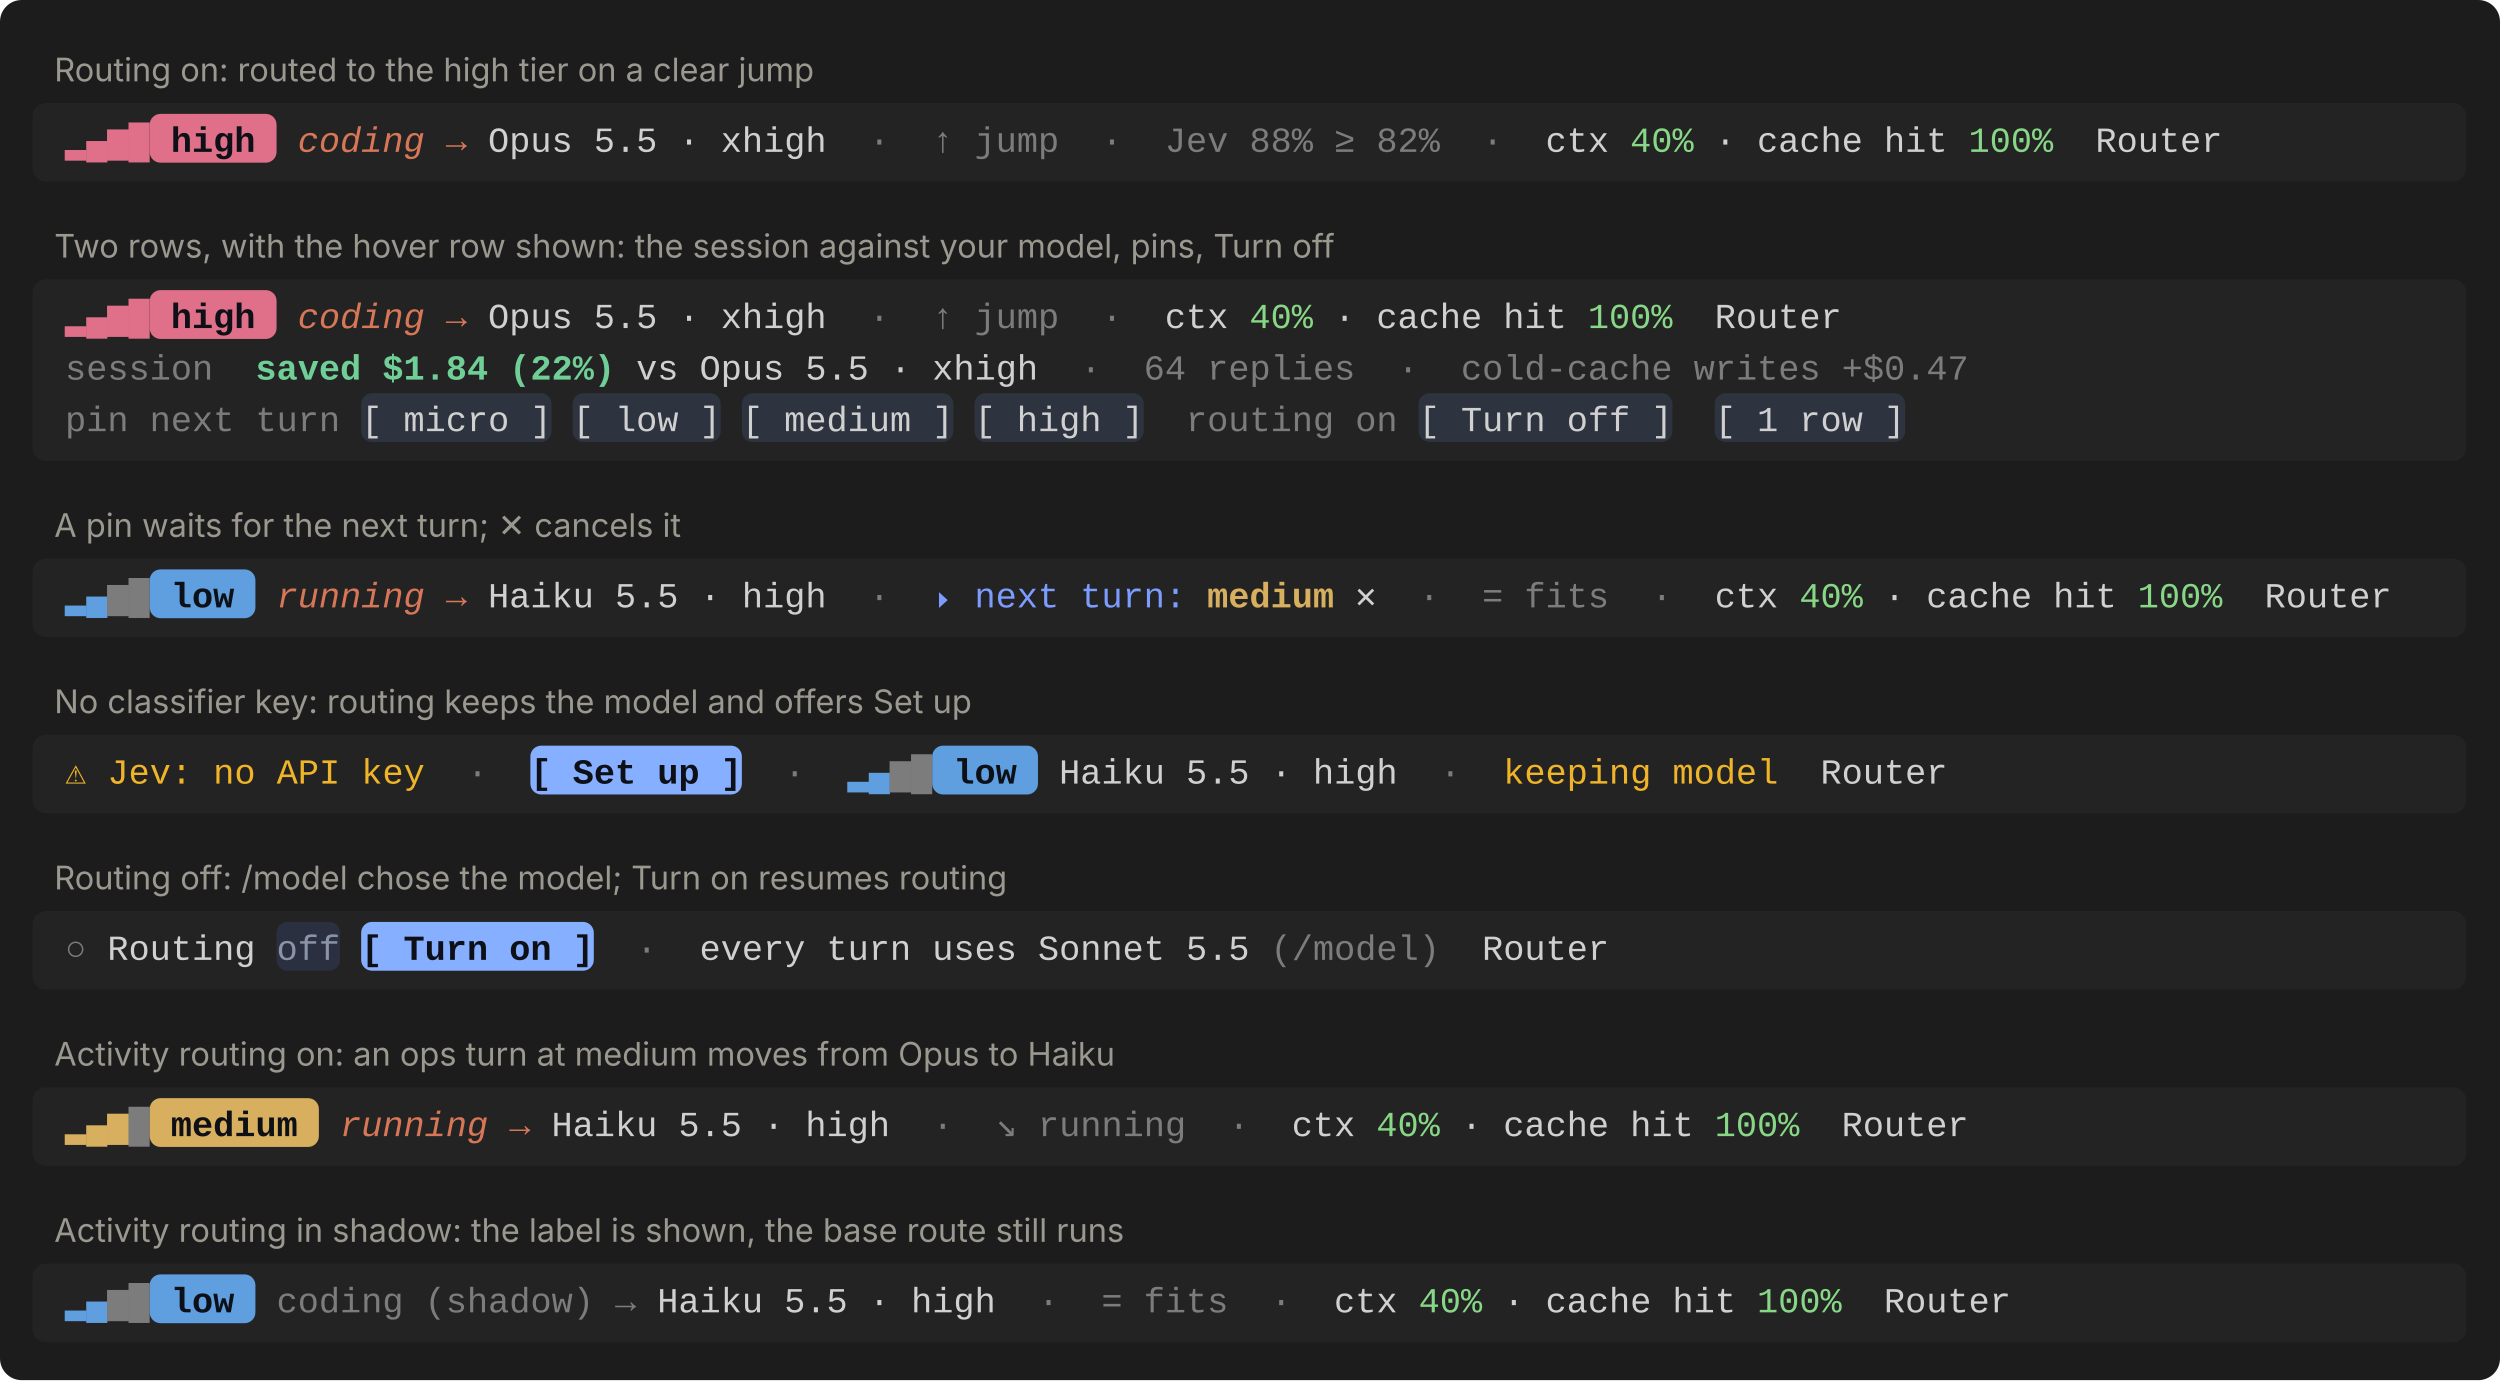
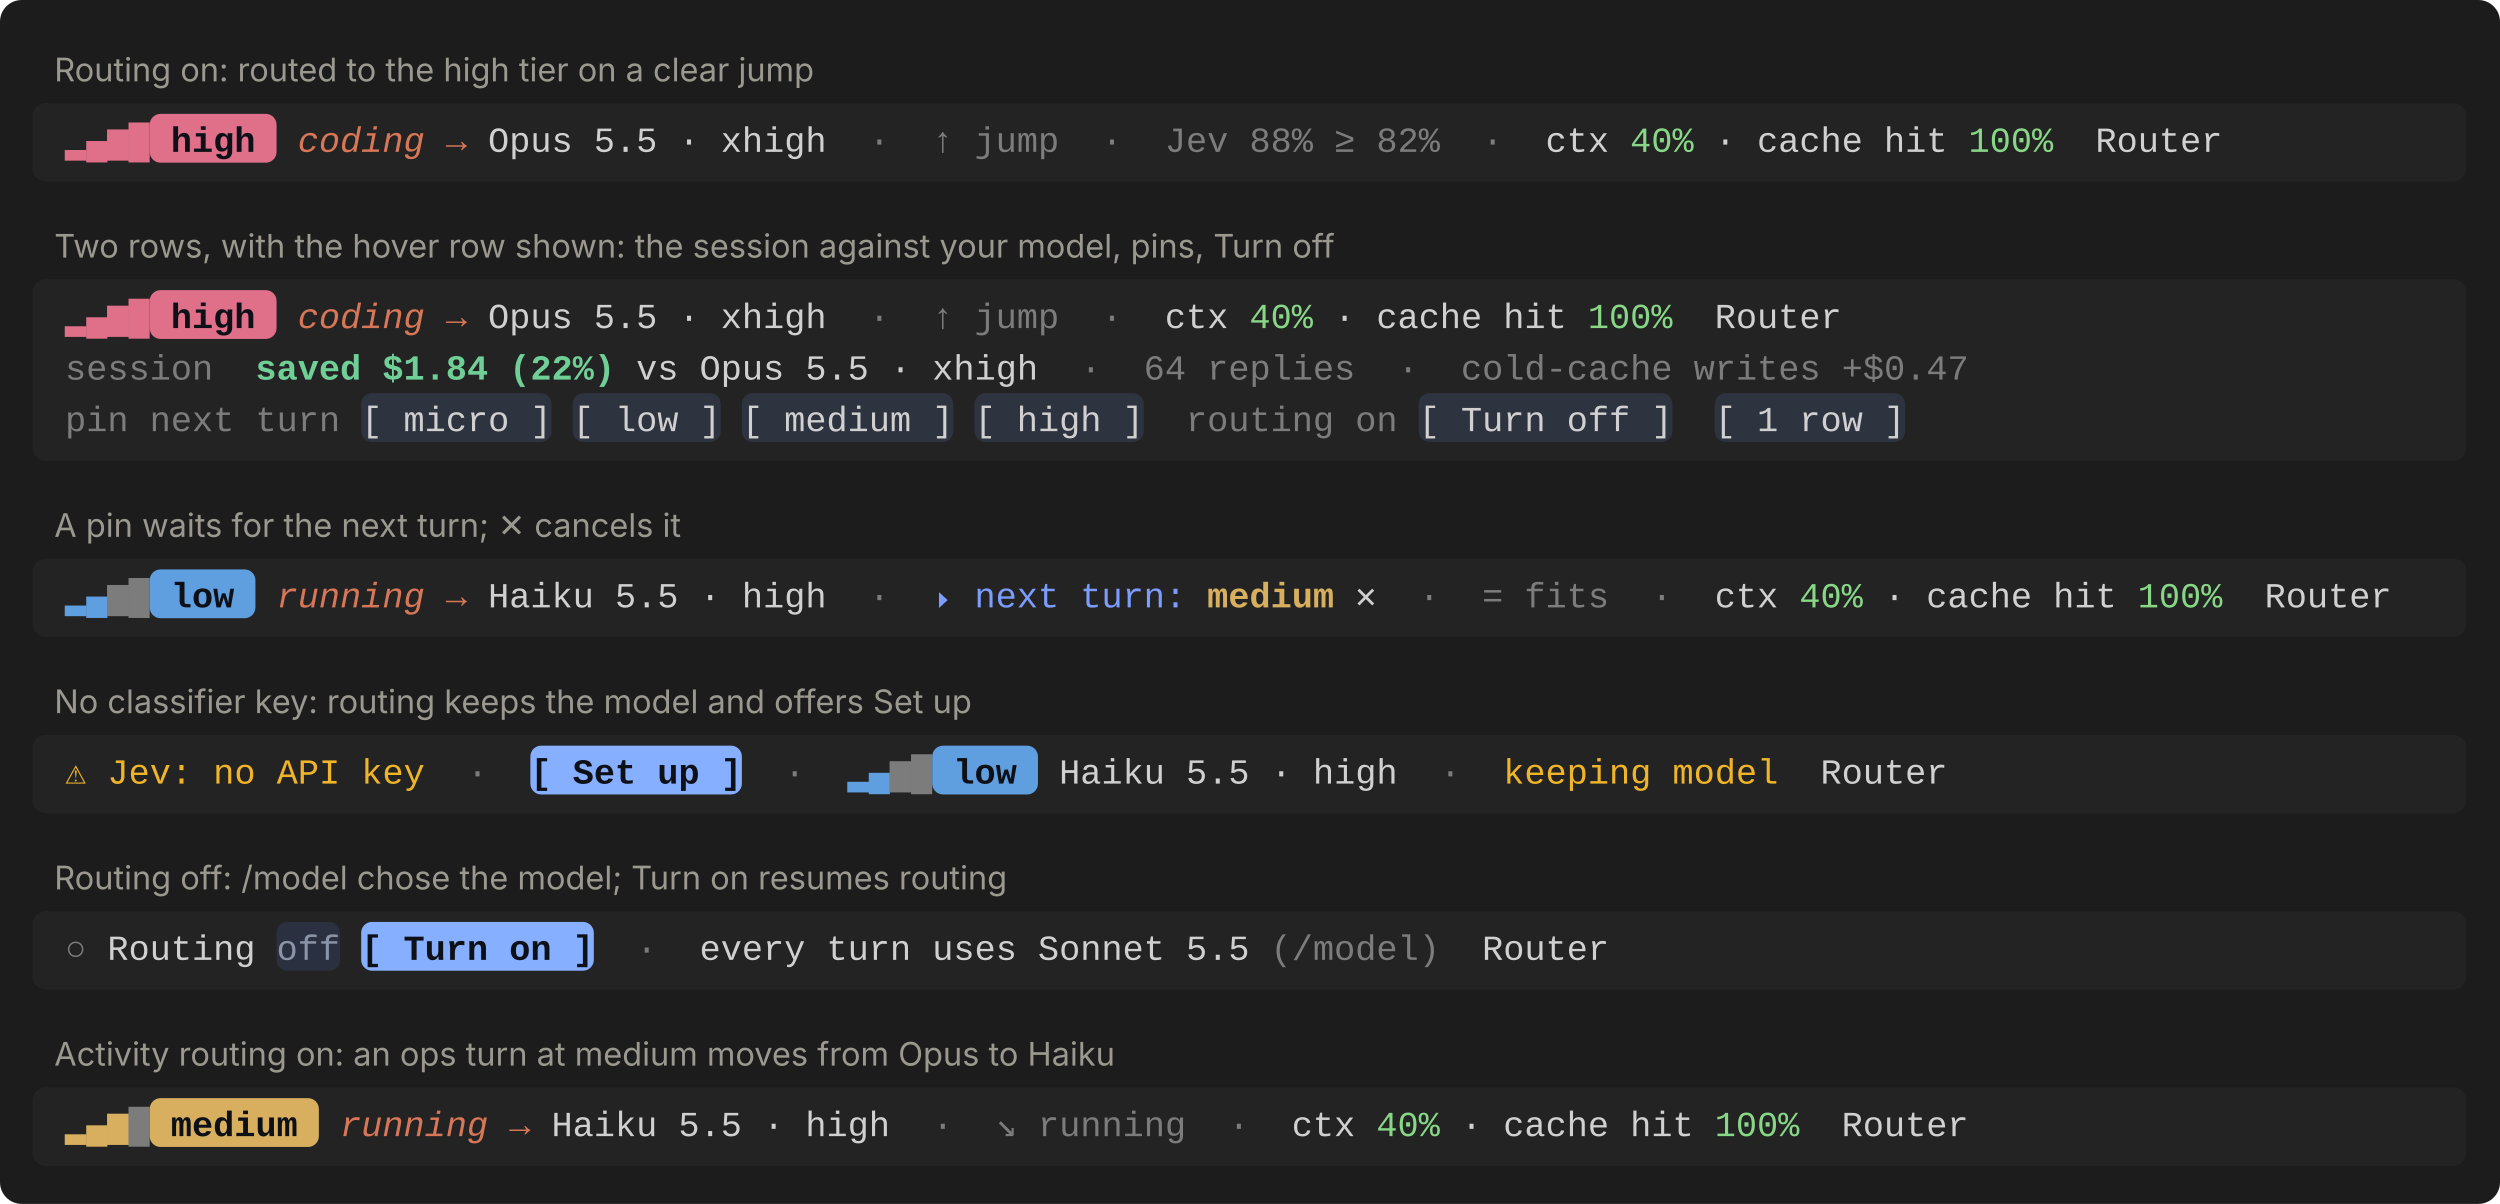
- <svg xmlns="http://www.w3.org/2000/svg" viewBox="0 0 922 509" role="img" aria-labelledby="title desc">
+ <svg xmlns="http://www.w3.org/2000/svg" viewBox="0 0 922 444" role="img" aria-labelledby="title desc">
  <style>
    text { font-family: ui-monospace, SFMono-Regular, Menlo, Consolas, 'Liberation Mono', monospace; font-size: 13px; }
    .cap { font-family: system-ui, -apple-system, 'Segoe UI', sans-serif; font-size: 12px; fill: #9a988f; }
  </style>
-   <rect width="922" height="509" rx="8" fill="#1c1c1c" />
+   <rect width="922" height="444" rx="8" fill="#1c1c1c" />
  <text class="cap" x="20" y="30">Routing on: routed to the high tier on a clear jump</text>
  <rect x="12" y="38" width="897.6" height="29" rx="5" fill="#232323" />
  <text x="24.0" y="56" fill="#e0708a" xml:space="preserve">▂</text>
  <text x="31.8" y="56" fill="#e0708a" xml:space="preserve">▄</text>
  <text x="39.6" y="56" fill="#e0708a" xml:space="preserve">▆</text>
  <text x="47.4" y="56" fill="#e0708a" xml:space="preserve">█</text>
  <rect x="55.2" y="42" width="46.8" height="18" rx="4" fill="#e0708a" />
  <text x="55.2" y="56" fill="#0d1016" font-weight="700" xml:space="preserve"> high </text>
  <text x="109.8" y="56" fill="#d77757" font-style="italic" xml:space="preserve">coding → </text>
  <text x="180.0" y="56" fill="#d0d0d0" xml:space="preserve">Opus 5.5 · xhigh</text>
  <text x="304.8" y="56" fill="#7c7c7c" xml:space="preserve">  ·  </text>
  <text x="343.8" y="56" fill="#7c7c7c" xml:space="preserve">↑ jump</text>
  <text x="390.6" y="56" fill="#7c7c7c" xml:space="preserve">  ·  </text>
  <text x="429.6" y="56" fill="#7c7c7c" xml:space="preserve">Jev 88% ≥ 82%</text>
  <text x="531.0" y="56" fill="#7c7c7c" xml:space="preserve">  ·  </text>
  <text x="570.0" y="56" fill="#d0d0d0" xml:space="preserve">ctx </text>
  <text x="601.2" y="56" fill="#87d787" xml:space="preserve">40%</text>
  <text x="624.6" y="56" fill="#d0d0d0" xml:space="preserve"> · cache hit </text>
  <text x="726.0" y="56" fill="#87d787" xml:space="preserve">100%</text>
  <text x="772.8" y="56" fill="#d0d0d0" xml:space="preserve">Router</text>
  <text class="cap" x="20" y="95">Two rows, with the hover row shown: the session against your model, pins, Turn off</text>
  <rect x="12" y="103" width="897.6" height="67" rx="5" fill="#232323" />
  <text x="24.0" y="121" fill="#e0708a" xml:space="preserve">▂</text>
  <text x="31.8" y="121" fill="#e0708a" xml:space="preserve">▄</text>
  <text x="39.6" y="121" fill="#e0708a" xml:space="preserve">▆</text>
  <text x="47.4" y="121" fill="#e0708a" xml:space="preserve">█</text>
  <rect x="55.2" y="107" width="46.8" height="18" rx="4" fill="#e0708a" />
  <text x="55.2" y="121" fill="#0d1016" font-weight="700" xml:space="preserve"> high </text>
  <text x="109.8" y="121" fill="#d77757" font-style="italic" xml:space="preserve">coding → </text>
  <text x="180.0" y="121" fill="#d0d0d0" xml:space="preserve">Opus 5.5 · xhigh</text>
  <text x="304.8" y="121" fill="#7c7c7c" xml:space="preserve">  ·  </text>
  <text x="343.8" y="121" fill="#7c7c7c" xml:space="preserve">↑ jump</text>
  <text x="390.6" y="121" fill="#7c7c7c" xml:space="preserve">  ·  </text>
  <text x="429.6" y="121" fill="#d0d0d0" xml:space="preserve">ctx </text>
  <text x="460.8" y="121" fill="#87d787" xml:space="preserve">40%</text>
  <text x="484.2" y="121" fill="#d0d0d0" xml:space="preserve"> · cache hit </text>
  <text x="585.6" y="121" fill="#87d787" xml:space="preserve">100%</text>
  <text x="632.4" y="121" fill="#d0d0d0" xml:space="preserve">Router</text>
  <text x="24.0" y="140" fill="#7c7c7c" xml:space="preserve">session  </text>
  <text x="94.2" y="140" fill="#6fcf97" font-weight="700" xml:space="preserve">saved $1.84 (22%)</text>
  <text x="226.8" y="140" fill="#d0d0d0" xml:space="preserve"> vs Opus 5.5 · xhigh</text>
  <text x="382.8" y="140" fill="#7c7c7c" xml:space="preserve">  ·  </text>
  <text x="421.8" y="140" fill="#7c7c7c" xml:space="preserve">64 replies</text>
  <text x="499.8" y="140" fill="#7c7c7c" xml:space="preserve">  ·  </text>
  <text x="538.8" y="140" fill="#7c7c7c" xml:space="preserve">cold-cache writes +$0.47</text>
  <text x="24.0" y="159" fill="#7c7c7c" xml:space="preserve">pin next turn </text>
  <rect x="133.2" y="145" width="70.2" height="18" rx="4" fill="#2e3340" />
  <text x="133.2" y="159" fill="#d0d0d0" xml:space="preserve">[ micro ]</text>
  <rect x="211.2" y="145" width="54.6" height="18" rx="4" fill="#2e3340" />
  <text x="211.2" y="159" fill="#d0d0d0" xml:space="preserve">[ low ]</text>
  <rect x="273.6" y="145" width="78.0" height="18" rx="4" fill="#2e3340" />
  <text x="273.6" y="159" fill="#d0d0d0" xml:space="preserve">[ medium ]</text>
  <rect x="359.4" y="145" width="62.4" height="18" rx="4" fill="#2e3340" />
  <text x="359.4" y="159" fill="#d0d0d0" xml:space="preserve">[ high ]</text>
  <text x="437.4" y="159" fill="#7c7c7c" xml:space="preserve">routing on </text>
  <rect x="523.2" y="145" width="93.6" height="18" rx="4" fill="#2e3340" />
  <text x="523.2" y="159" fill="#d0d0d0" xml:space="preserve">[ Turn off ]</text>
  <rect x="632.4" y="145" width="70.2" height="18" rx="4" fill="#2e3340" />
  <text x="632.4" y="159" fill="#d0d0d0" xml:space="preserve">[ 1 row ]</text>
  <text class="cap" x="20" y="198">A pin waits for the next turn; ✕ cancels it</text>
  <rect x="12" y="206" width="897.6" height="29" rx="5" fill="#232323" />
  <text x="24.0" y="224" fill="#5f9fe0" xml:space="preserve">▂</text>
  <text x="31.8" y="224" fill="#5f9fe0" xml:space="preserve">▄</text>
  <text x="39.6" y="224" fill="#7c7c7c" xml:space="preserve">▆</text>
  <text x="47.4" y="224" fill="#7c7c7c" xml:space="preserve">█</text>
  <rect x="55.2" y="210" width="39.0" height="18" rx="4" fill="#5f9fe0" />
  <text x="55.2" y="224" fill="#0d1016" font-weight="700" xml:space="preserve"> low </text>
  <text x="102.0" y="224" fill="#d77757" font-style="italic" xml:space="preserve">running → </text>
  <text x="180.0" y="224" fill="#d0d0d0" xml:space="preserve">Haiku 5.5 · high</text>
  <text x="304.8" y="224" fill="#7c7c7c" xml:space="preserve">  ·  </text>
  <text x="343.8" y="224" fill="#7c9cff" xml:space="preserve">⏵ next turn: </text>
  <text x="445.2" y="224" fill="#d7af5f" font-weight="700" xml:space="preserve">medium</text>
  <text x="499.8" y="224" fill="#d0d0d0" xml:space="preserve">✕</text>
  <text x="507.6" y="224" fill="#7c7c7c" xml:space="preserve">  ·  </text>
  <text x="546.6" y="224" fill="#7c7c7c" xml:space="preserve">= fits</text>
  <text x="593.4" y="224" fill="#7c7c7c" xml:space="preserve">  ·  </text>
  <text x="632.4" y="224" fill="#d0d0d0" xml:space="preserve">ctx </text>
  <text x="663.6" y="224" fill="#87d787" xml:space="preserve">40%</text>
  <text x="687.0" y="224" fill="#d0d0d0" xml:space="preserve"> · cache hit </text>
  <text x="788.4" y="224" fill="#87d787" xml:space="preserve">100%</text>
  <text x="835.2" y="224" fill="#d0d0d0" xml:space="preserve">Router</text>
  <text class="cap" x="20" y="263">No classifier key: routing keeps the model and offers Set up</text>
  <rect x="12" y="271" width="897.6" height="29" rx="5" fill="#232323" />
  <text x="24.0" y="289" fill="#f0b429" xml:space="preserve">⚠ Jev: no API key</text>
  <text x="156.6" y="289" fill="#7c7c7c" xml:space="preserve">  ·  </text>
  <rect x="195.6" y="275" width="78.0" height="18" rx="4" fill="#87afff" />
  <text x="195.6" y="289" fill="#0d1016" font-weight="700" xml:space="preserve">[ Set up ]</text>
  <text x="273.6" y="289" fill="#7c7c7c" xml:space="preserve">  ·  </text>
  <text x="312.6" y="289" fill="#5f9fe0" xml:space="preserve">▂</text>
  <text x="320.4" y="289" fill="#5f9fe0" xml:space="preserve">▄</text>
  <text x="328.2" y="289" fill="#7c7c7c" xml:space="preserve">▆</text>
  <text x="336.0" y="289" fill="#7c7c7c" xml:space="preserve">█</text>
  <rect x="343.8" y="275" width="39.0" height="18" rx="4" fill="#5f9fe0" />
  <text x="343.8" y="289" fill="#0d1016" font-weight="700" xml:space="preserve"> low </text>
  <text x="390.6" y="289" fill="#d0d0d0" xml:space="preserve">Haiku 5.5 · high</text>
  <text x="515.4" y="289" fill="#7c7c7c" xml:space="preserve">  ·  </text>
  <text x="554.4" y="289" fill="#f0b429" xml:space="preserve">keeping model</text>
  <text x="671.4" y="289" fill="#d0d0d0" xml:space="preserve">Router</text>
  <text class="cap" x="20" y="328">Routing off: /model chose the model; Turn on resumes routing</text>
  <rect x="12" y="336" width="897.6" height="29" rx="5" fill="#232323" />
  <text x="24.0" y="354" fill="#7c7c7c" xml:space="preserve">○ </text>
  <text x="39.6" y="354" fill="#d0d0d0" xml:space="preserve">Routing </text>
  <rect x="102.0" y="340" width="23.4" height="18" rx="4" fill="#2a3040" />
  <text x="102.0" y="354" fill="#8b93a7" xml:space="preserve">off</text>
  <rect x="133.2" y="340" width="85.8" height="18" rx="4" fill="#87afff" />
  <text x="133.2" y="354" fill="#0d1016" font-weight="700" xml:space="preserve">[ Turn on ]</text>
  <text x="219.0" y="354" fill="#7c7c7c" xml:space="preserve">  ·  </text>
  <text x="258.0" y="354" fill="#d0d0d0" xml:space="preserve">every turn uses </text>
  <text x="382.8" y="354" fill="#d0d0d0" xml:space="preserve">Sonnet 5.5</text>
  <text x="460.8" y="354" fill="#7c7c7c" xml:space="preserve"> (/model)</text>
  <text x="546.6" y="354" fill="#d0d0d0" xml:space="preserve">Router</text>
  <text class="cap" x="20" y="393">Activity routing on: an ops turn at medium moves from Opus to Haiku</text>
  <rect x="12" y="401" width="897.6" height="29" rx="5" fill="#232323" />
  <text x="24.0" y="419" fill="#d7af5f" xml:space="preserve">▂</text>
  <text x="31.8" y="419" fill="#d7af5f" xml:space="preserve">▄</text>
  <text x="39.6" y="419" fill="#d7af5f" xml:space="preserve">▆</text>
  <text x="47.4" y="419" fill="#7c7c7c" xml:space="preserve">█</text>
  <rect x="55.2" y="405" width="62.4" height="18" rx="4" fill="#d7af5f" />
  <text x="55.2" y="419" fill="#0d1016" font-weight="700" xml:space="preserve"> medium </text>
  <text x="125.4" y="419" fill="#d77757" font-style="italic" xml:space="preserve">running → </text>
  <text x="203.4" y="419" fill="#d0d0d0" xml:space="preserve">Haiku 5.5 · high</text>
  <text x="328.2" y="419" fill="#7c7c7c" xml:space="preserve">  ·  </text>
  <text x="367.2" y="419" fill="#7c7c7c" xml:space="preserve">↘ running</text>
  <text x="437.4" y="419" fill="#7c7c7c" xml:space="preserve">  ·  </text>
  <text x="476.4" y="419" fill="#d0d0d0" xml:space="preserve">ctx </text>
  <text x="507.6" y="419" fill="#87d787" xml:space="preserve">40%</text>
  <text x="531.0" y="419" fill="#d0d0d0" xml:space="preserve"> · cache hit </text>
  <text x="632.4" y="419" fill="#87d787" xml:space="preserve">100%</text>
  <text x="679.2" y="419" fill="#d0d0d0" xml:space="preserve">Router</text>
-   <text class="cap" x="20" y="458">Activity routing in shadow: the label is shown, the base route still runs</text>
-   <rect x="12" y="466" width="897.6" height="29" rx="5" fill="#232323" />
-   <text x="24.0" y="484" fill="#5f9fe0" xml:space="preserve">▂</text>
-   <text x="31.8" y="484" fill="#5f9fe0" xml:space="preserve">▄</text>
-   <text x="39.6" y="484" fill="#7c7c7c" xml:space="preserve">▆</text>
-   <text x="47.4" y="484" fill="#7c7c7c" xml:space="preserve">█</text>
-   <rect x="55.2" y="470" width="39.0" height="18" rx="4" fill="#5f9fe0" />
-   <text x="55.2" y="484" fill="#0d1016" font-weight="700" xml:space="preserve"> low </text>
-   <text x="102.0" y="484" fill="#7c7c7c" xml:space="preserve">coding (shadow) → </text>
-   <text x="242.4" y="484" fill="#d0d0d0" xml:space="preserve">Haiku 5.5 · high</text>
-   <text x="367.2" y="484" fill="#7c7c7c" xml:space="preserve">  ·  </text>
-   <text x="406.2" y="484" fill="#7c7c7c" xml:space="preserve">= fits</text>
-   <text x="453.0" y="484" fill="#7c7c7c" xml:space="preserve">  ·  </text>
-   <text x="492.0" y="484" fill="#d0d0d0" xml:space="preserve">ctx </text>
-   <text x="523.2" y="484" fill="#87d787" xml:space="preserve">40%</text>
-   <text x="546.6" y="484" fill="#d0d0d0" xml:space="preserve"> · cache hit </text>
-   <text x="648.0" y="484" fill="#87d787" xml:space="preserve">100%</text>
-   <text x="694.8" y="484" fill="#d0d0d0" xml:space="preserve">Router</text>
</svg>
